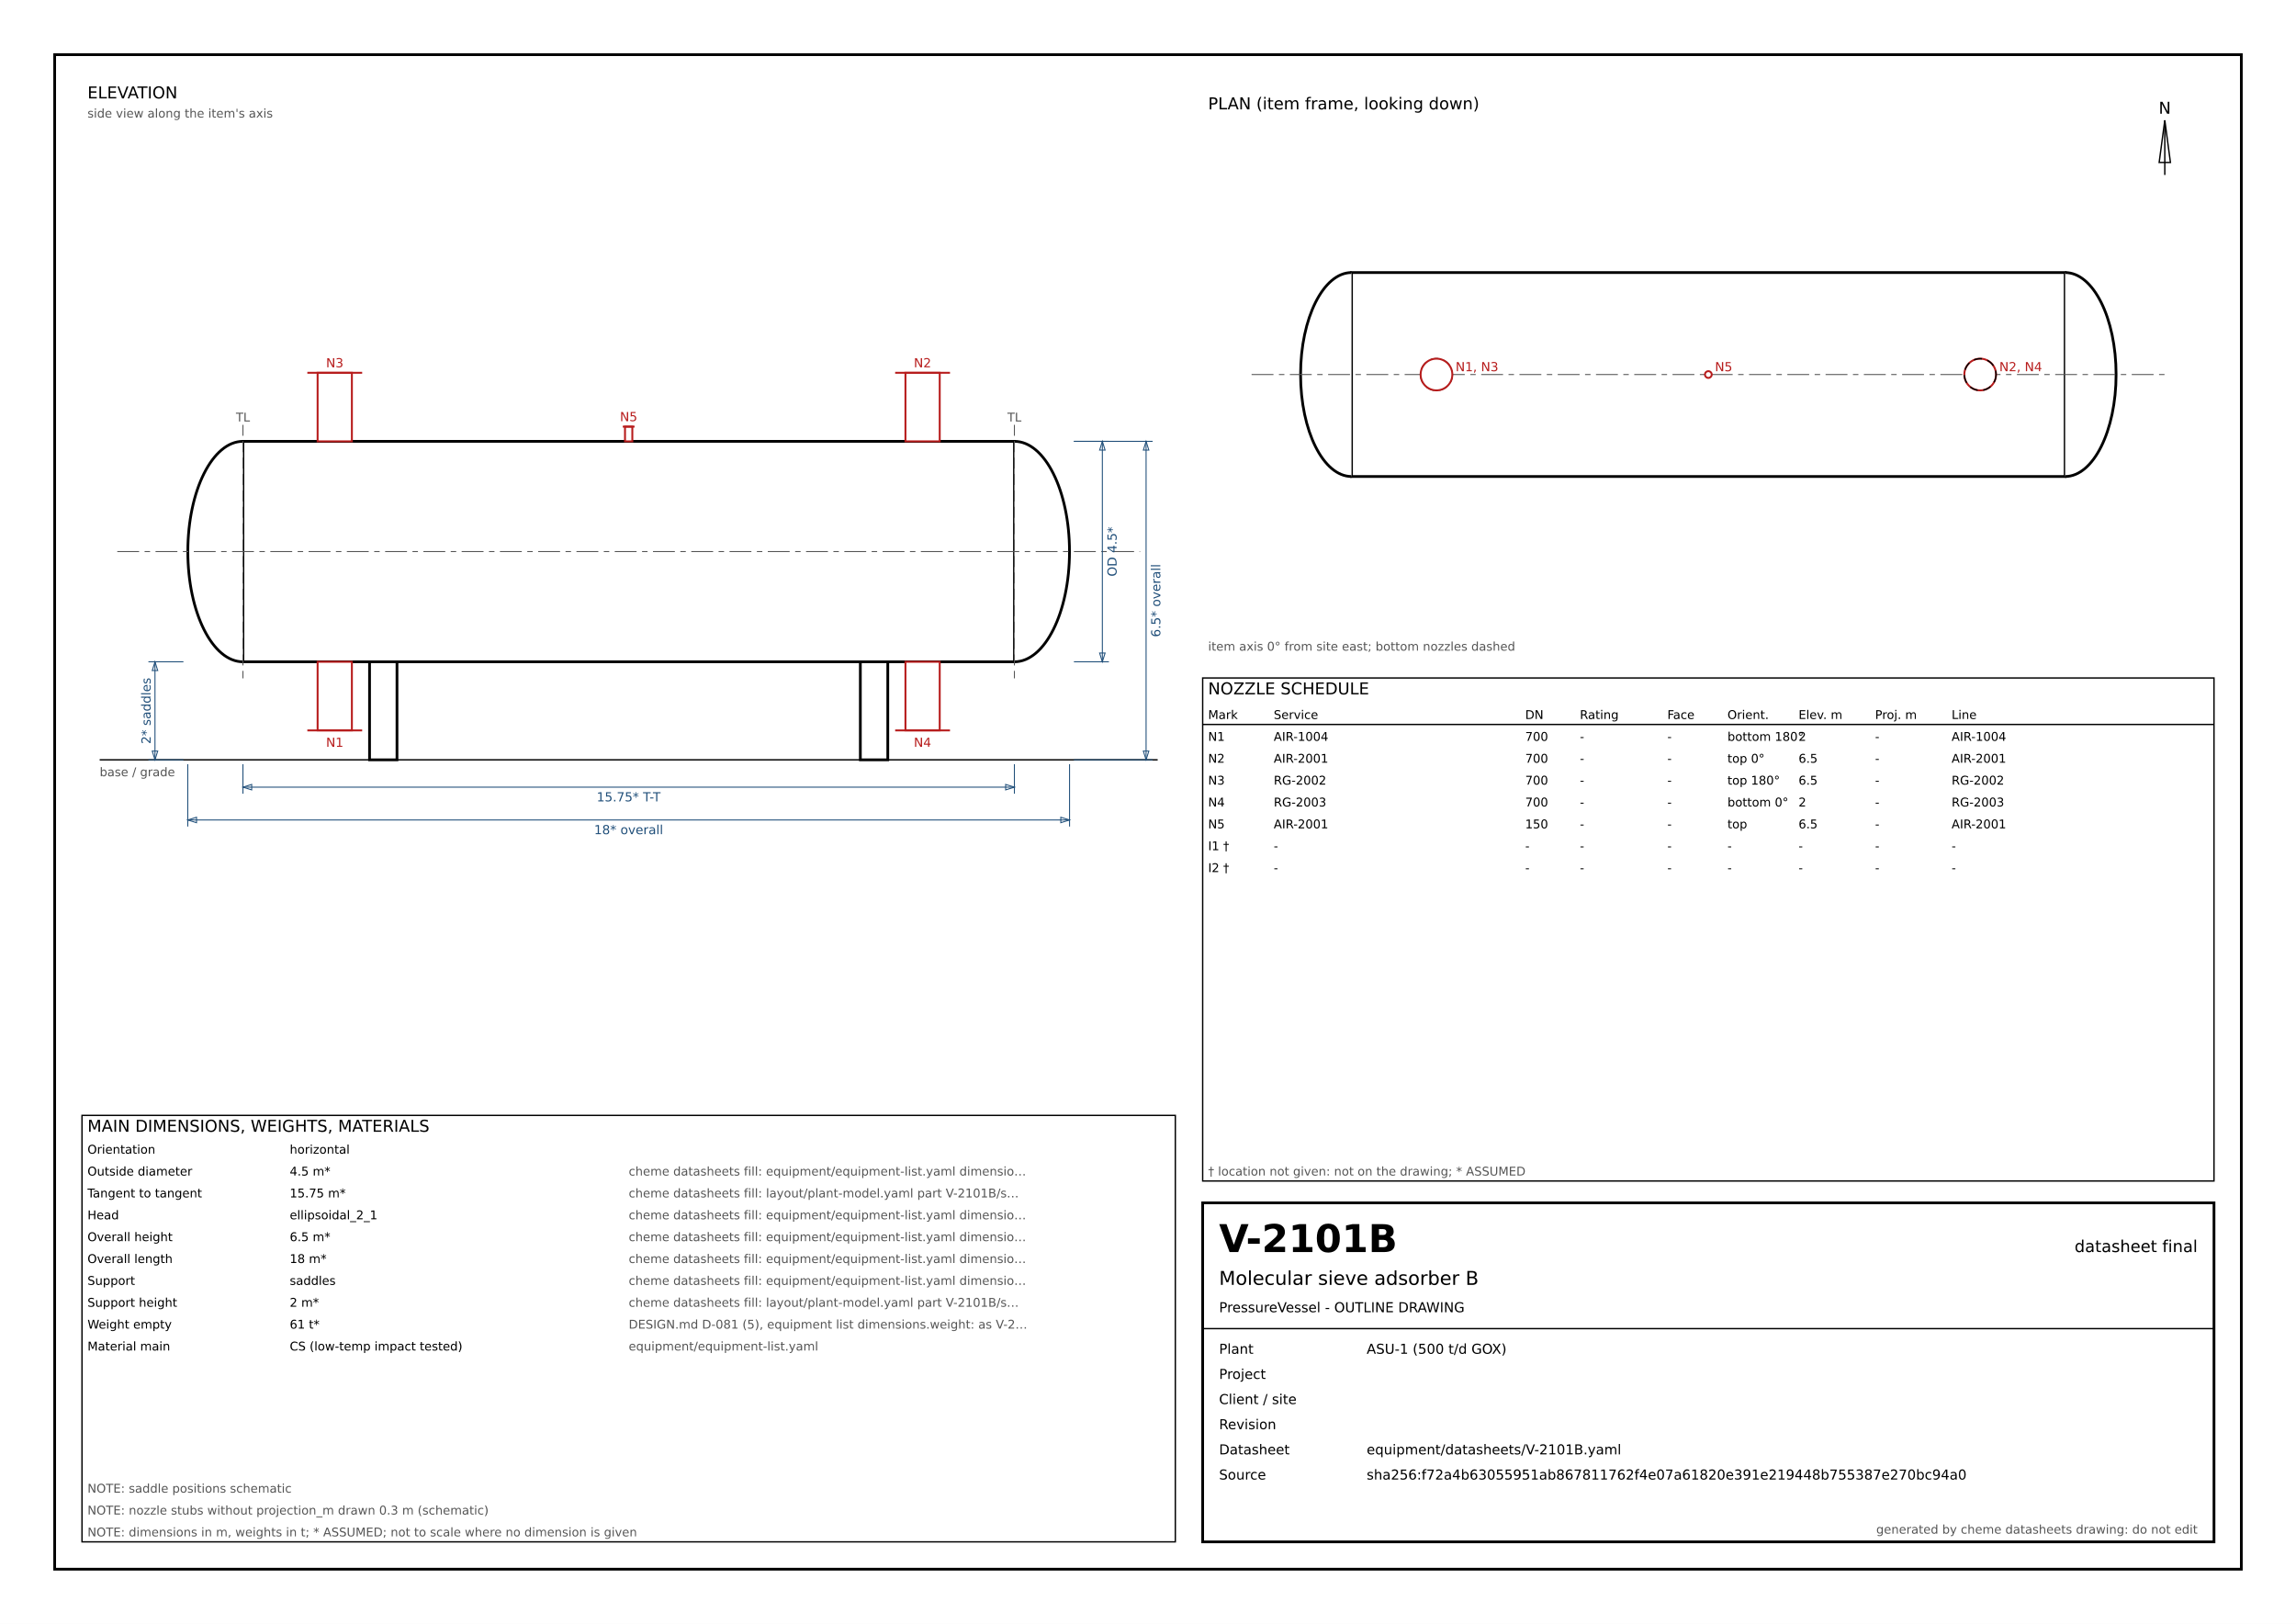
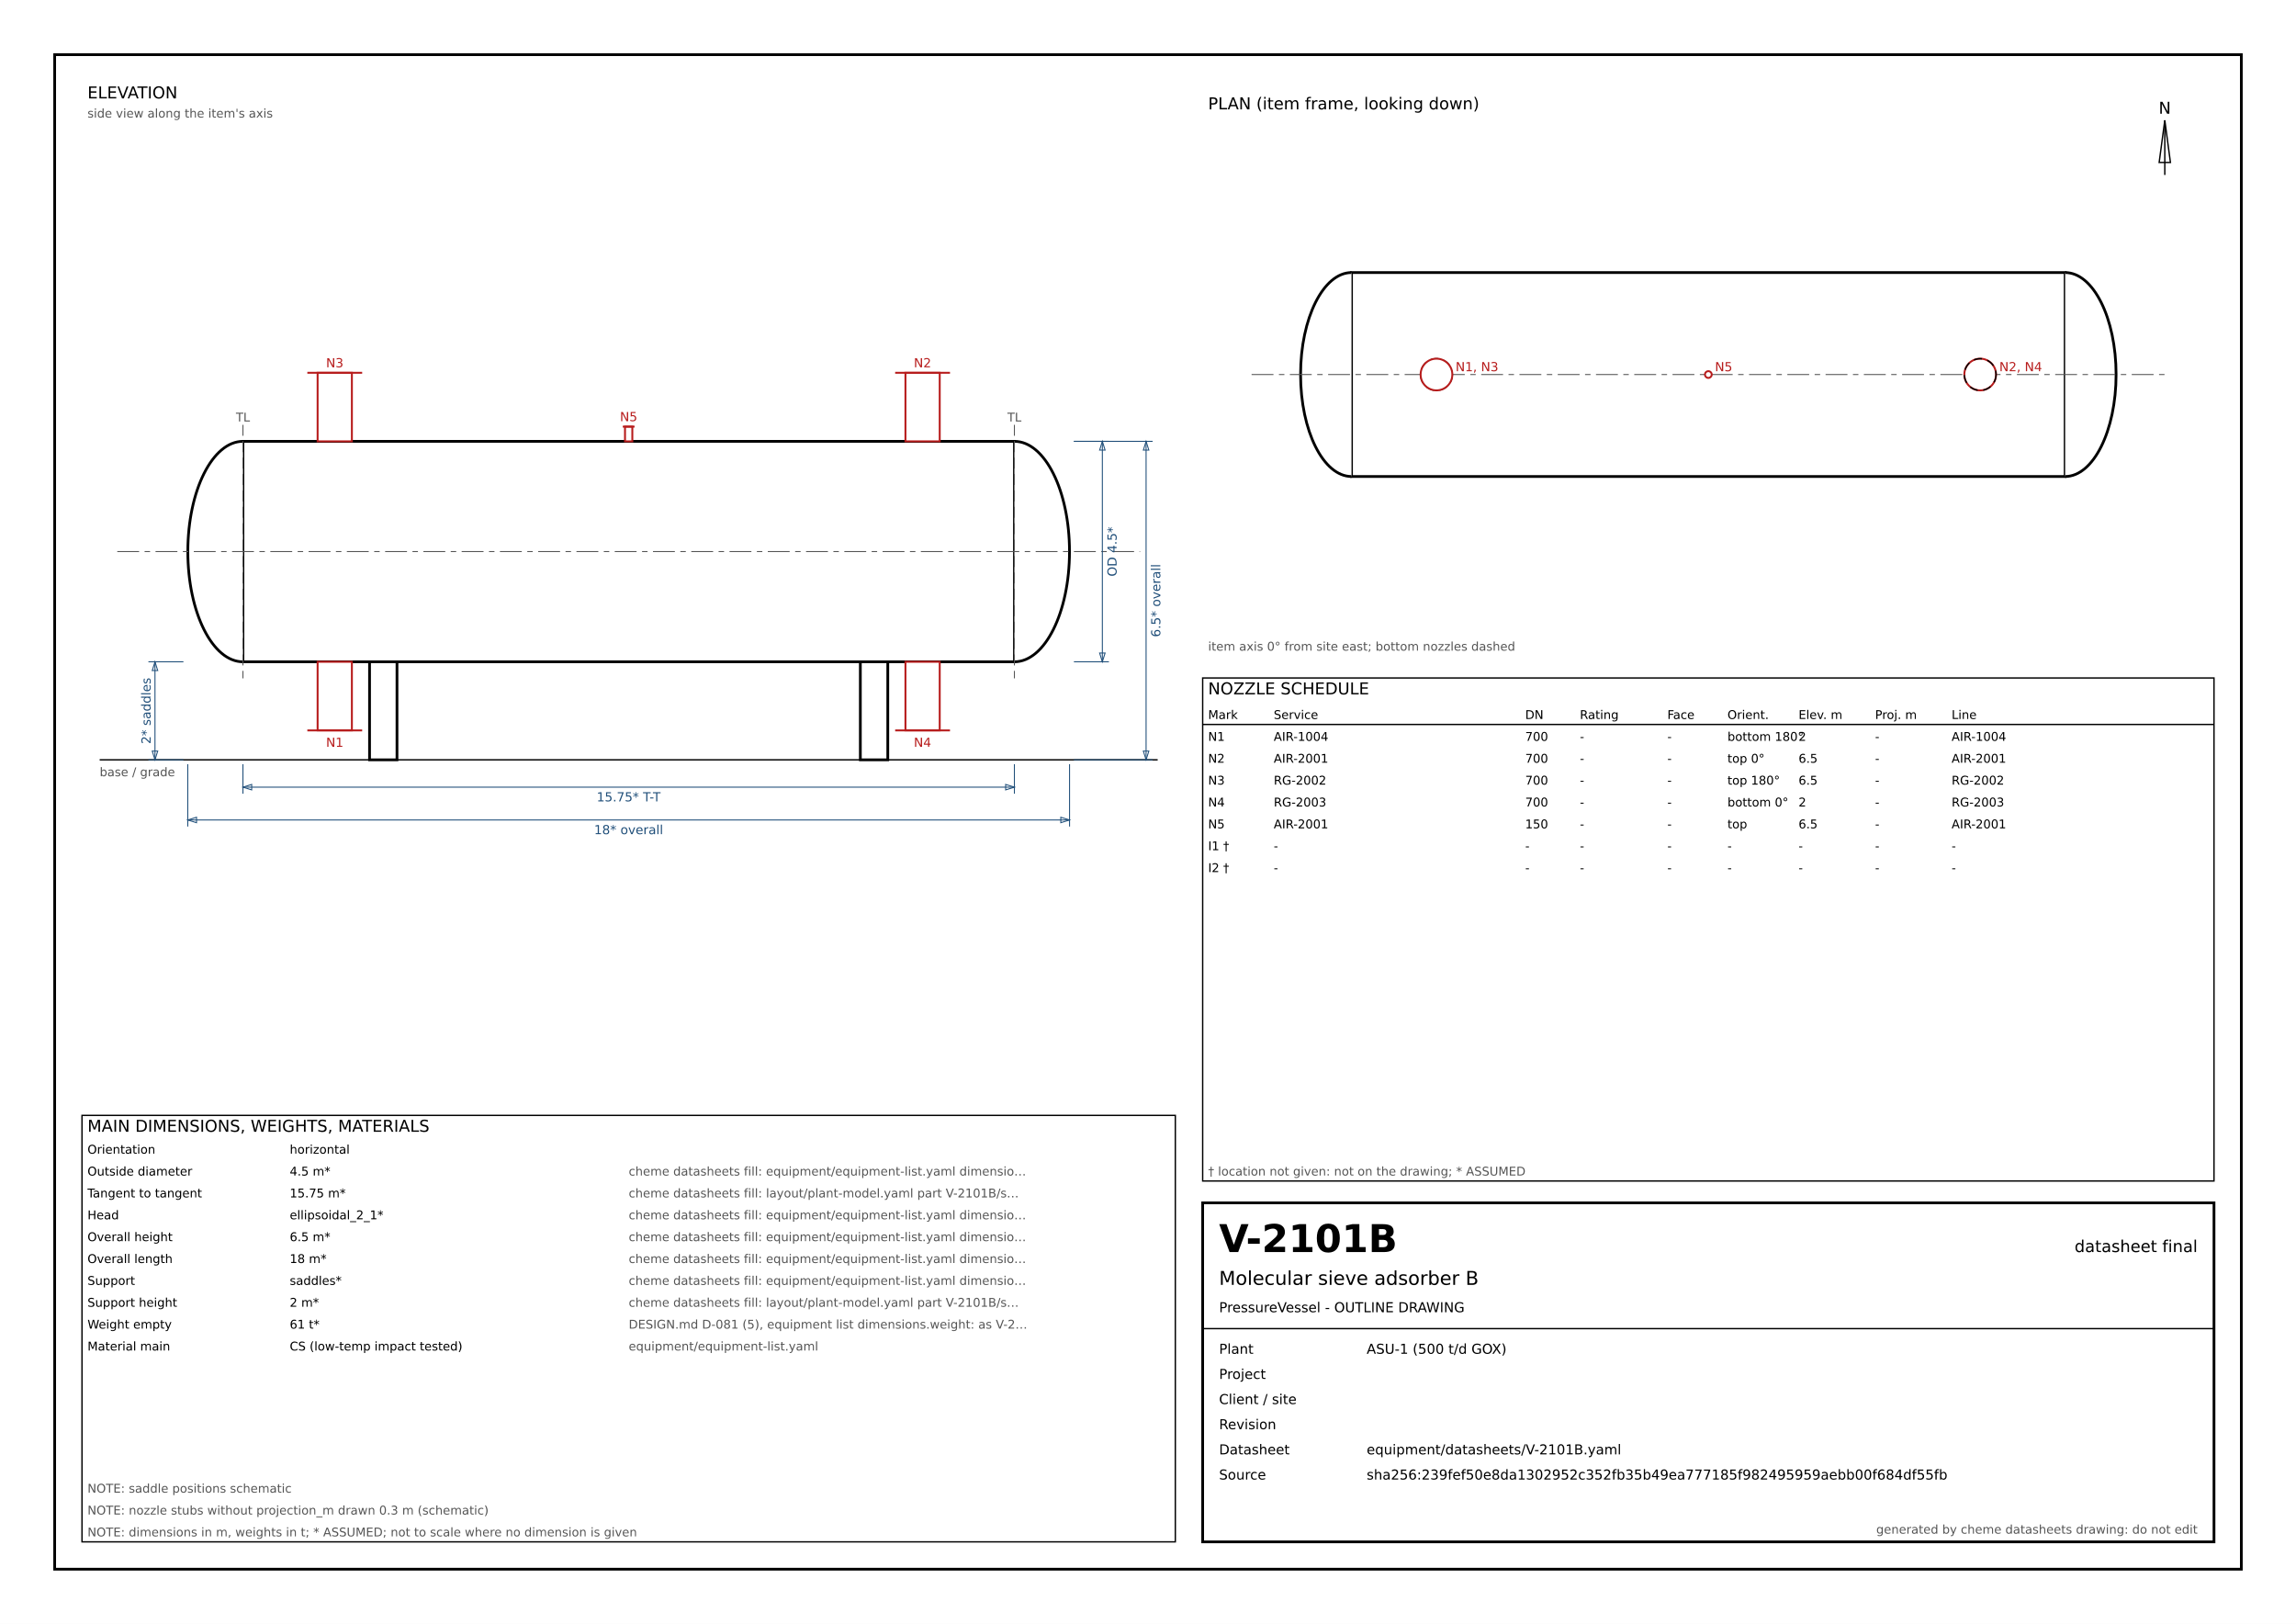
<svg xmlns="http://www.w3.org/2000/svg" width="420mm" height="297mm" viewBox="0 0 420 297">
  <style>
.frame{fill:none;stroke:#000;stroke-width:0.5}
.thin{fill:none;stroke:#000;stroke-width:0.25}
.outline{fill:#fff;stroke:#000;stroke-width:0.5}
.hidden{fill:none;stroke:#000;stroke-width:0.25;stroke-dasharray:1.5 1}
.centre{fill:none;stroke:#555;stroke-width:0.18;stroke-dasharray:4 1 1 1}
.tl{fill:none;stroke:#555;stroke-width:0.18;stroke-dasharray:2 1}
.dim{fill:none;stroke:#1f4e79;stroke-width:0.18}
.nozzle{fill:#fff;stroke:#b71c1c;stroke-width:0.35}
.section{fill:none;stroke:#2e7d32;stroke-width:0.25;stroke-dasharray:2 1}
text{font-family:'DejaVu Sans',Arial,Helvetica,sans-serif;fill:#000}
.t2{font-size:2.2px}.t25{font-size:2.5px}.t3{font-size:3px}.t35{font-size:3.5px}
.t5{font-size:5px;font-weight:bold}.t7{font-size:7px;font-weight:bold}
.dimt{font-size:2.3px;fill:#1f4e79}.nt{font-size:2.3px;fill:#b71c1c}
.note{font-size:2.2px;fill:#555}
.draft{font-size:40px;font-weight:bold;fill:#c62828;fill-opacity:0.12}
</style>
  <rect x="0" y="0" width="420" height="297" fill="#fff" />
  <rect x="10" y="10" width="400" height="277" class="frame" />
  <text x="16" y="18" class="t3" text-anchor="start">ELEVATION</text>
  <rect x="67.6" y="115" width="5.02" height="23.97" class="outline" />
  <rect x="157.38" y="115" width="5.02" height="23.97" class="outline" />
  <rect x="44.44" y="80.72" width="141.13" height="40.32" class="outline" />
  <path d="M44.44,80.72 A10.08,20.16 0 0 0 44.44,121.04" class="outline" />
  <path d="M185.56,80.72 A10.08,20.16 0 0 1 185.56,121.04" class="outline" />
  <line x1="44.44" y1="77.7" x2="44.44" y2="124.07" class="tl" />
  <text x="44.44" y="77.09" class="note" text-anchor="middle">TL</text>
  <line x1="185.56" y1="77.7" x2="185.56" y2="124.07" class="tl" />
  <text x="185.56" y="77.09" class="note" text-anchor="middle">TL</text>
  <line x1="21.45" y1="100.88" x2="208.55" y2="100.88" class="centre" />
  <line x1="18.23" y1="138.97" x2="211.77" y2="138.97" class="thin" />
  <text x="18.23" y="141.97" class="note" text-anchor="start">base / grade</text>
  <line x1="34.35" y1="139.77" x2="34.35" y2="151.17" class="dim" />
  <line x1="195.65" y1="139.77" x2="195.65" y2="151.17" class="dim" />
  <line x1="34.35" y1="149.97" x2="195.65" y2="149.97" class="dim" />
  <path d="M34.35,149.97 l1.6,0.5 l0,-1 z" class="dim" />
  <path d="M195.65,149.97 l-1.6,0.5 l0,-1 z" class="dim" />
  <text x="115" y="152.57" class="dimt" text-anchor="middle">18* overall</text>
  <line x1="44.44" y1="139.77" x2="44.44" y2="145.17" class="dim" />
  <line x1="185.56" y1="139.77" x2="185.56" y2="145.17" class="dim" />
  <line x1="44.44" y1="143.97" x2="185.56" y2="143.97" class="dim" />
  <path d="M44.44,143.97 l1.6,0.5 l0,-1 z" class="dim" />
  <path d="M185.56,143.97 l-1.6,0.5 l0,-1 z" class="dim" />
  <text x="115" y="146.57" class="dimt" text-anchor="middle">15.75* T-T</text>
  <line x1="196.45" y1="121.04" x2="202.85" y2="121.04" class="dim" />
  <line x1="196.45" y1="80.72" x2="202.85" y2="80.72" class="dim" />
  <line x1="201.65" y1="121.04" x2="201.65" y2="80.72" class="dim" />
  <path d="M201.65,121.04 l0.5,-1.6 l-1,0 z" class="dim" />
  <path d="M201.65,80.72 l0.5,1.6 l-1,0 z" class="dim" />
  <text x="204.25" y="100.88" class="dimt" text-anchor="middle" transform="rotate(-90 204.25 100.88)">OD 4.5*</text>
  <line x1="196.45" y1="138.97" x2="210.85" y2="138.97" class="dim" />
  <line x1="196.45" y1="80.72" x2="210.85" y2="80.72" class="dim" />
  <line x1="209.65" y1="138.97" x2="209.65" y2="80.72" class="dim" />
  <path d="M209.65,138.97 l0.5,-1.6 l-1,0 z" class="dim" />
  <path d="M209.65,80.72 l0.5,1.6 l-1,0 z" class="dim" />
  <text x="212.25" y="109.84" class="dimt" text-anchor="middle" transform="rotate(-90 212.25 109.84)">6.5* overall</text>
  <line x1="33.55" y1="138.97" x2="27.15" y2="138.97" class="dim" />
  <line x1="33.55" y1="121.04" x2="27.15" y2="121.04" class="dim" />
  <line x1="28.35" y1="138.97" x2="28.35" y2="121.04" class="dim" />
  <path d="M28.35,138.97 l0.5,-1.6 l-1,0 z" class="dim" />
  <path d="M28.35,121.04 l0.5,1.6 l-1,0 z" class="dim" />
  <text x="27.55" y="130.01" class="dimt" text-anchor="middle" transform="rotate(-90 27.55 130.01)">2* saddles</text>
  <rect x="58.1" y="121.04" width="6.27" height="12.54" class="nozzle" />
  <line x1="56.22" y1="133.59" x2="66.25" y2="133.59" class="nozzle" />
  <rect x="165.63" y="68.18" width="6.27" height="12.54" class="nozzle" />
  <line x1="163.75" y1="68.18" x2="173.78" y2="68.18" class="nozzle" />
  <rect x="58.1" y="68.18" width="6.27" height="12.54" class="nozzle" />
  <line x1="56.22" y1="68.18" x2="66.25" y2="68.18" class="nozzle" />
  <rect x="165.63" y="121.04" width="6.27" height="12.54" class="nozzle" />
  <line x1="163.75" y1="133.59" x2="173.78" y2="133.59" class="nozzle" />
  <rect x="114.33" y="78.03" width="1.34" height="2.69" class="nozzle" />
  <line x1="113.92" y1="78.03" x2="116.08" y2="78.03" class="nozzle" />
  <text x="61.24" y="136.59" class="nt" text-anchor="middle">N1</text>
  <text x="168.76" y="67.18" class="nt" text-anchor="middle">N2</text>
  <text x="61.24" y="67.18" class="nt" text-anchor="middle">N3</text>
  <text x="168.76" y="136.59" class="nt" text-anchor="middle">N4</text>
  <text x="115" y="77.03" class="nt" text-anchor="middle">N5</text>
  <rect x="247.23" y="49.85" width="130.54" height="37.3" class="outline" />
  <path d="M247.23,49.85 A9.32,18.65 0 0 0 247.23,87.15" class="outline" />
  <path d="M377.77,49.85 A9.32,18.65 0 0 1 377.77,87.15" class="outline" />
  <line x1="228.95" y1="68.5" x2="396.05" y2="68.5" class="centre" />
  <circle cx="262.77" cy="68.5" r="2.9" class="hidden" />
  <circle cx="362.23" cy="68.5" r="2.9" class="nozzle" />
  <circle cx="262.77" cy="68.5" r="2.9" class="nozzle" />
  <circle cx="362.23" cy="68.5" r="2.9" class="hidden" />
  <circle cx="312.5" cy="68.5" r="0.62" class="nozzle" />
  <text x="266.27" y="67.9" class="nt" text-anchor="start">N1, N3</text>
  <text x="365.73" y="67.9" class="nt" text-anchor="start">N2, N4</text>
  <text x="313.72" y="67.9" class="nt" text-anchor="start">N5</text>
  <line x1="396" y1="32" x2="396" y2="22" class="thin" />
  <path d="M396,22 L394.97,29.71 L397.03,29.71 z" class="thin" />
  <text x="396" y="20.8" class="t3" text-anchor="middle">N</text>
  <text x="221" y="20" class="t3" text-anchor="start">PLAN (item frame, looking down)</text>
  <text x="221" y="119" class="note" text-anchor="start">item axis 0° from site east; bottom nozzles dashed</text>
  <text x="16" y="21.5" class="note" text-anchor="start">side view along the item's axis</text>
  <text x="221" y="127" class="t3" text-anchor="start">NOZZLE SCHEDULE</text>
  <text x="221" y="131.5" class="t2" text-anchor="start">Mark</text>
  <text x="233" y="131.5" class="t2" text-anchor="start">Service</text>
  <text x="279" y="131.5" class="t2" text-anchor="start">DN</text>
  <text x="289" y="131.5" class="t2" text-anchor="start">Rating</text>
  <text x="305" y="131.5" class="t2" text-anchor="start">Face</text>
  <text x="316" y="131.5" class="t2" text-anchor="start">Orient.</text>
  <text x="329" y="131.5" class="t2" text-anchor="start">Elev. m</text>
  <text x="343" y="131.5" class="t2" text-anchor="start">Proj. m</text>
  <text x="357" y="131.5" class="t2" text-anchor="start">Line</text>
  <line x1="220" y1="132.5" x2="405" y2="132.5" class="thin" />
  <text x="221" y="135.5" class="t2" text-anchor="start">N1</text>
  <text x="233" y="135.5" class="t2" text-anchor="start">AIR-1004</text>
  <text x="279" y="135.5" class="t2" text-anchor="start">700</text>
  <text x="289" y="135.5" class="t2" text-anchor="start">-</text>
  <text x="305" y="135.5" class="t2" text-anchor="start">-</text>
  <text x="316" y="135.5" class="t2" text-anchor="start">bottom 180°</text>
  <text x="329" y="135.5" class="t2" text-anchor="start">2</text>
  <text x="343" y="135.5" class="t2" text-anchor="start">-</text>
  <text x="357" y="135.5" class="t2" text-anchor="start">AIR-1004</text>
  <text x="221" y="139.5" class="t2" text-anchor="start">N2</text>
  <text x="233" y="139.5" class="t2" text-anchor="start">AIR-2001</text>
  <text x="279" y="139.5" class="t2" text-anchor="start">700</text>
  <text x="289" y="139.5" class="t2" text-anchor="start">-</text>
  <text x="305" y="139.5" class="t2" text-anchor="start">-</text>
  <text x="316" y="139.5" class="t2" text-anchor="start">top 0°</text>
  <text x="329" y="139.5" class="t2" text-anchor="start">6.5</text>
  <text x="343" y="139.5" class="t2" text-anchor="start">-</text>
  <text x="357" y="139.5" class="t2" text-anchor="start">AIR-2001</text>
  <text x="221" y="143.5" class="t2" text-anchor="start">N3</text>
  <text x="233" y="143.5" class="t2" text-anchor="start">RG-2002</text>
  <text x="279" y="143.5" class="t2" text-anchor="start">700</text>
  <text x="289" y="143.5" class="t2" text-anchor="start">-</text>
  <text x="305" y="143.5" class="t2" text-anchor="start">-</text>
  <text x="316" y="143.5" class="t2" text-anchor="start">top 180°</text>
  <text x="329" y="143.5" class="t2" text-anchor="start">6.5</text>
  <text x="343" y="143.5" class="t2" text-anchor="start">-</text>
  <text x="357" y="143.5" class="t2" text-anchor="start">RG-2002</text>
  <text x="221" y="147.5" class="t2" text-anchor="start">N4</text>
  <text x="233" y="147.5" class="t2" text-anchor="start">RG-2003</text>
  <text x="279" y="147.5" class="t2" text-anchor="start">700</text>
  <text x="289" y="147.5" class="t2" text-anchor="start">-</text>
  <text x="305" y="147.5" class="t2" text-anchor="start">-</text>
  <text x="316" y="147.5" class="t2" text-anchor="start">bottom 0°</text>
  <text x="329" y="147.5" class="t2" text-anchor="start">2</text>
  <text x="343" y="147.5" class="t2" text-anchor="start">-</text>
  <text x="357" y="147.5" class="t2" text-anchor="start">RG-2003</text>
  <text x="221" y="151.5" class="t2" text-anchor="start">N5</text>
  <text x="233" y="151.5" class="t2" text-anchor="start">AIR-2001</text>
  <text x="279" y="151.5" class="t2" text-anchor="start">150</text>
  <text x="289" y="151.5" class="t2" text-anchor="start">-</text>
  <text x="305" y="151.5" class="t2" text-anchor="start">-</text>
  <text x="316" y="151.5" class="t2" text-anchor="start">top</text>
  <text x="329" y="151.5" class="t2" text-anchor="start">6.5</text>
  <text x="343" y="151.5" class="t2" text-anchor="start">-</text>
  <text x="357" y="151.5" class="t2" text-anchor="start">AIR-2001</text>
  <text x="221" y="155.5" class="t2" text-anchor="start">I1 †</text>
  <text x="233" y="155.5" class="t2" text-anchor="start">-</text>
  <text x="279" y="155.5" class="t2" text-anchor="start">-</text>
  <text x="289" y="155.5" class="t2" text-anchor="start">-</text>
  <text x="305" y="155.5" class="t2" text-anchor="start">-</text>
  <text x="316" y="155.5" class="t2" text-anchor="start">-</text>
  <text x="329" y="155.5" class="t2" text-anchor="start">-</text>
  <text x="343" y="155.5" class="t2" text-anchor="start">-</text>
  <text x="357" y="155.5" class="t2" text-anchor="start">-</text>
  <text x="221" y="159.5" class="t2" text-anchor="start">I2 †</text>
  <text x="233" y="159.5" class="t2" text-anchor="start">-</text>
  <text x="279" y="159.5" class="t2" text-anchor="start">-</text>
  <text x="289" y="159.5" class="t2" text-anchor="start">-</text>
  <text x="305" y="159.5" class="t2" text-anchor="start">-</text>
  <text x="316" y="159.5" class="t2" text-anchor="start">-</text>
  <text x="329" y="159.5" class="t2" text-anchor="start">-</text>
  <text x="343" y="159.5" class="t2" text-anchor="start">-</text>
  <text x="357" y="159.5" class="t2" text-anchor="start">-</text>
  <text x="221" y="215" class="note" text-anchor="start">† location not given: not on the drawing; * ASSUMED</text>
  <rect x="220" y="124" width="185" height="92" class="thin" />
  <text x="16" y="207" class="t3" text-anchor="start">MAIN DIMENSIONS, WEIGHTS, MATERIALS</text>
  <text x="16" y="211" class="t2" text-anchor="start">Orientation</text>
  <text x="53" y="211" class="t2" text-anchor="start">horizontal</text>
  <text x="115" y="211" class="note" text-anchor="start" />
  <text x="16" y="215" class="t2" text-anchor="start">Outside diameter</text>
  <text x="53" y="215" class="t2" text-anchor="start">4.5 m*</text>
  <text x="115" y="215" class="note" text-anchor="start">cheme datasheets fill: equipment/equipment-list.yaml dimensio…</text>
  <text x="16" y="219" class="t2" text-anchor="start">Tangent to tangent</text>
  <text x="53" y="219" class="t2" text-anchor="start">15.75 m*</text>
  <text x="115" y="219" class="note" text-anchor="start">cheme datasheets fill: layout/plant-model.yaml part V-2101B/s…</text>
  <text x="16" y="223" class="t2" text-anchor="start">Head</text>
-   <text x="53" y="223" class="t2" text-anchor="start">ellipsoidal_2_1</text>
+   <text x="53" y="223" class="t2" text-anchor="start">ellipsoidal_2_1*</text>
  <text x="115" y="223" class="note" text-anchor="start">cheme datasheets fill: equipment/equipment-list.yaml dimensio…</text>
  <text x="16" y="227" class="t2" text-anchor="start">Overall height</text>
  <text x="53" y="227" class="t2" text-anchor="start">6.5 m*</text>
  <text x="115" y="227" class="note" text-anchor="start">cheme datasheets fill: equipment/equipment-list.yaml dimensio…</text>
  <text x="16" y="231" class="t2" text-anchor="start">Overall length</text>
  <text x="53" y="231" class="t2" text-anchor="start">18 m*</text>
  <text x="115" y="231" class="note" text-anchor="start">cheme datasheets fill: equipment/equipment-list.yaml dimensio…</text>
  <text x="16" y="235" class="t2" text-anchor="start">Support</text>
-   <text x="53" y="235" class="t2" text-anchor="start">saddles</text>
+   <text x="53" y="235" class="t2" text-anchor="start">saddles*</text>
  <text x="115" y="235" class="note" text-anchor="start">cheme datasheets fill: equipment/equipment-list.yaml dimensio…</text>
  <text x="16" y="239" class="t2" text-anchor="start">Support height</text>
  <text x="53" y="239" class="t2" text-anchor="start">2 m*</text>
  <text x="115" y="239" class="note" text-anchor="start">cheme datasheets fill: layout/plant-model.yaml part V-2101B/s…</text>
  <text x="16" y="243" class="t2" text-anchor="start">Weight empty</text>
  <text x="53" y="243" class="t2" text-anchor="start">61 t*</text>
  <text x="115" y="243" class="note" text-anchor="start">DESIGN.md D-081 (5), equipment list dimensions.weight: as V-2…</text>
  <text x="16" y="247" class="t2" text-anchor="start">Material main</text>
  <text x="53" y="247" class="t2" text-anchor="start">CS (low-temp impact tested)</text>
  <text x="115" y="247" class="note" text-anchor="start">equipment/equipment-list.yaml</text>
  <text x="16" y="273" class="note" text-anchor="start">NOTE: saddle positions schematic</text>
  <text x="16" y="277" class="note" text-anchor="start">NOTE: nozzle stubs without projection_m drawn 0.3 m (schematic)</text>
  <text x="16" y="281" class="note" text-anchor="start">NOTE: dimensions in m, weights in t; * ASSUMED; not to scale where no dimension is given</text>
  <rect x="15" y="204" width="200" height="78" class="thin" />
  <rect x="220" y="220" width="185" height="62" class="frame" />
  <text x="223" y="229" class="t7" text-anchor="start">V-2101B</text>
  <text x="223" y="235" class="t35" text-anchor="start">Molecular sieve adsorber B</text>
  <text x="223" y="240" class="t25" text-anchor="start">PressureVessel - OUTLINE DRAWING</text>
  <line x1="220" y1="243" x2="405" y2="243" class="thin" />
  <text x="223" y="247.6" class="t25" text-anchor="start">Plant</text>
  <text x="250" y="247.6" class="t25" text-anchor="start">ASU-1 (500 t/d GOX)</text>
  <text x="223" y="252.2" class="t25" text-anchor="start">Project</text>
  <text x="250" y="252.2" class="t25" text-anchor="start" />
  <text x="223" y="256.8" class="t25" text-anchor="start">Client / site</text>
  <text x="250" y="256.8" class="t25" text-anchor="start" />
  <text x="223" y="261.4" class="t25" text-anchor="start">Revision</text>
  <text x="250" y="261.4" class="t25" text-anchor="start" />
  <text x="223" y="266" class="t25" text-anchor="start">Datasheet</text>
  <text x="250" y="266" class="t25" text-anchor="start">equipment/datasheets/V-2101B.yaml</text>
  <text x="223" y="270.6" class="t25" text-anchor="start">Source</text>
-   <text x="250" y="270.6" class="t25" text-anchor="start">sha256:f72a4b63055951ab867811762f4e07a61820e391e219448b755387e270bc94a0</text>
+   <text x="250" y="270.6" class="t25" text-anchor="start">sha256:239fef50e8da1302952c352fb35b49ea777185f982495959aebb00f684df55fb</text>
  <text x="402" y="229" class="t3" text-anchor="end">datasheet final</text>
  <text x="402" y="280.5" class="note" text-anchor="end">generated by cheme datasheets drawing: do not edit</text>
</svg>
